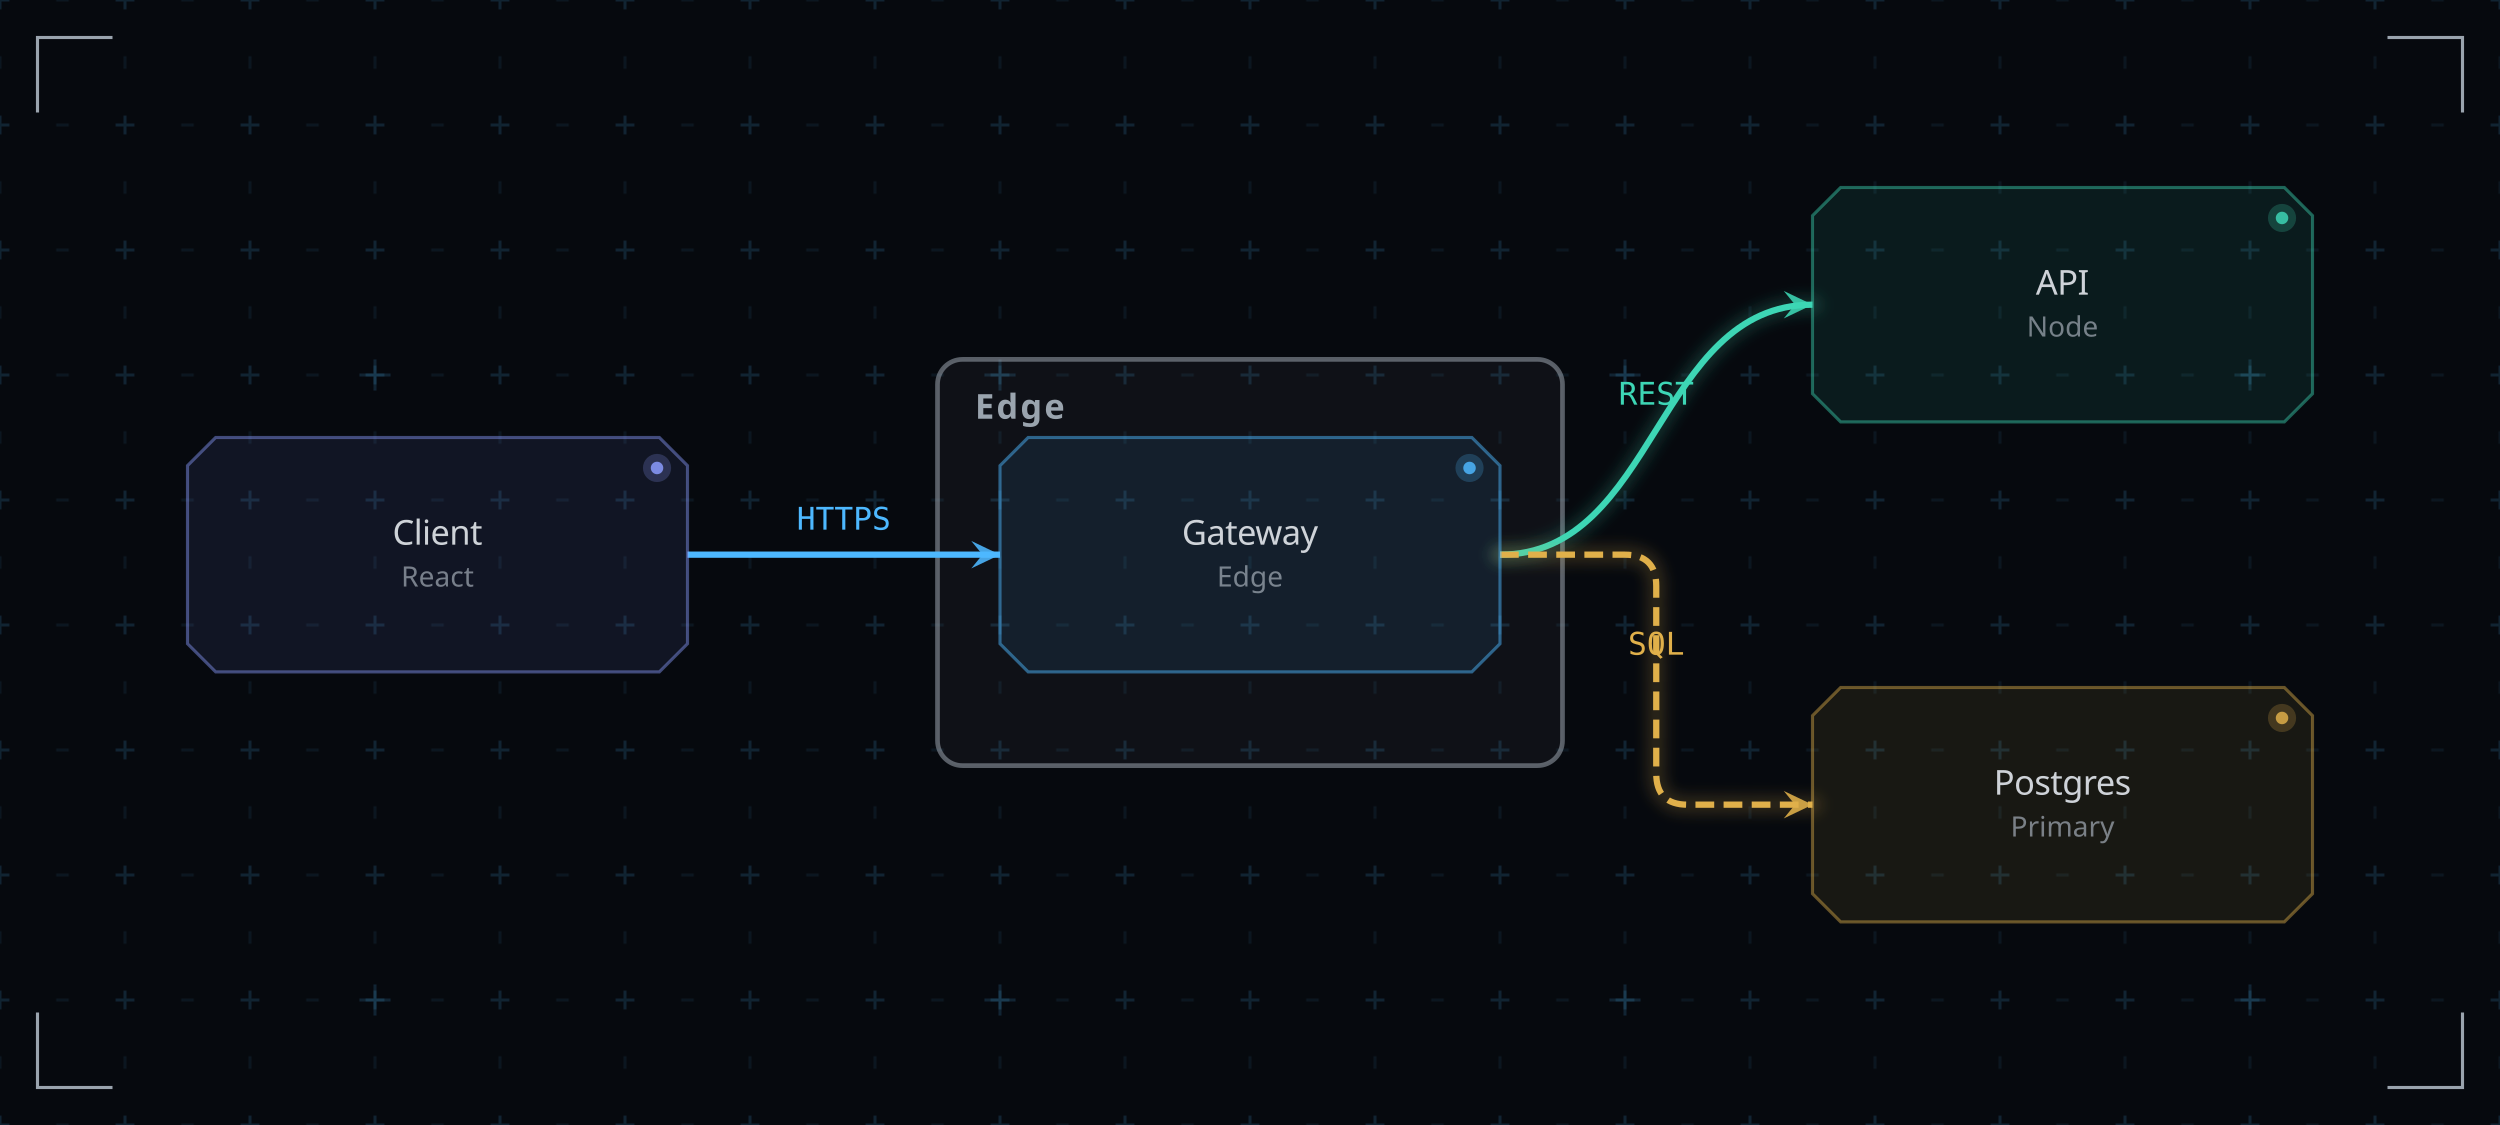
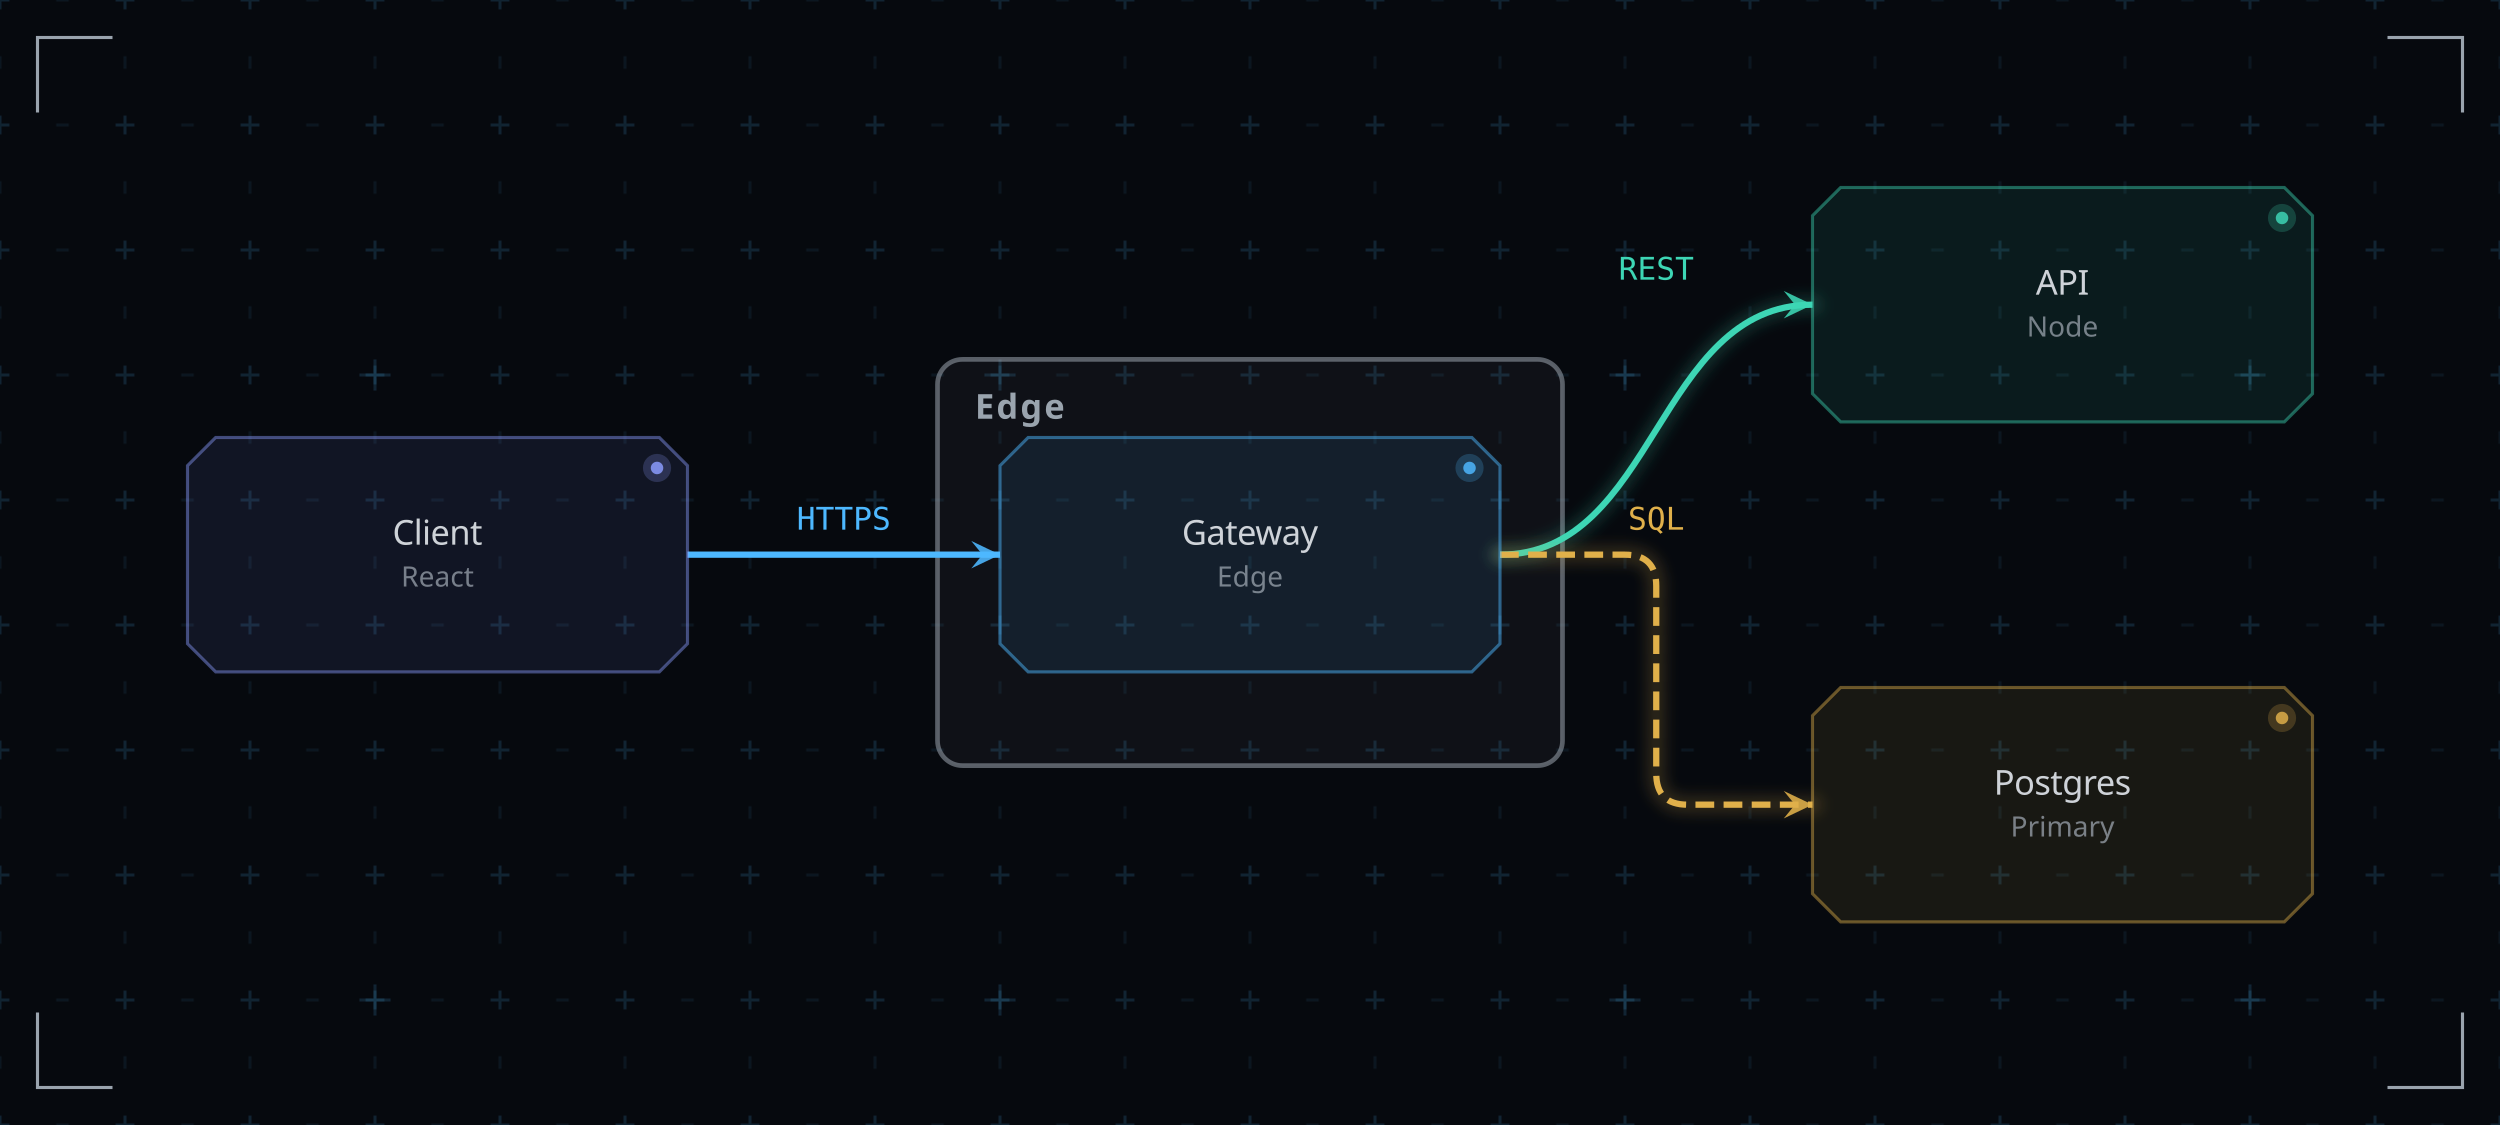
<svg xmlns="http://www.w3.org/2000/svg" width="800" height="360" viewBox="-20 -20 800 360">
  <defs>
    <filter id="arc-glow" x="-40%" y="-40%" width="180%" height="180%">
      <feGaussianBlur stdDeviation="2" />
    </filter>
  </defs>
  <rect x="-20" y="-20" width="800" height="360" fill="#06090e" />
  <defs>
    <pattern id="grid" width="40" height="40" patternUnits="userSpaceOnUse">
      <path d="M 20 17 L 20 23 M 17 20 L 23 20" stroke="rgba(77, 184, 255, 0.16)" stroke-width="1" />
      <path d="M 20 0 L 20 2 M 20 40 L 20 38 M 0 20 L 2 20 M 40 20 L 38 20" stroke="rgba(77, 184, 255, 0.16)" stroke-width="1" opacity="0.5" />
    </pattern>
    <pattern id="grid-major" width="200" height="200" patternUnits="userSpaceOnUse">
      <path d="M 100 95 L 100 105 M 95 100 L 105 100" stroke="rgba(77, 184, 255, 0.16)" stroke-width="1" />
    </pattern>
  </defs>
  <g opacity="0.9">
    <rect x="-20" y="-20" width="800" height="360" fill="url(#grid)" />
    <rect x="-20" y="-20" width="800" height="360" fill="url(#grid-major)" />
  </g>
  <rect x="280" y="95" width="200" height="130" rx="8" fill="#9aa4ae0f" stroke="#9aa4ae" stroke-opacity="0.55" stroke-width="1.5" />
  <text x="292" y="114" fill="#9aa4ae" font-size="11" font-weight="600" letter-spacing="0.7" font-family="'Space Grotesk', system-ui, sans-serif">Edge</text>
  <path d="M 200 157.5 C 250 157.5, 250 157.5, 300 157.5" fill="none" stroke="#4db8ff" stroke-width="6" stroke-opacity="0.18" stroke-linecap="round" filter="url(#arc-glow)" />
  <path d="M 200 157.5 C 250 157.5, 250 157.5, 300 157.5" fill="none" stroke="#4db8ff" stroke-width="2" />
  <path d="M 0 0 L -9.2 -4.4 L -5.6 0 L -9.2 4.4 Z" fill="#4db8ff" fill-opacity="0.88" transform="translate(300 157.5) rotate(0)" />
  <text x="250" y="149.5" text-anchor="middle" fill="#4db8ff" font-size="10" font-family="'JetBrains Mono', ui-monospace, monospace">HTTPS</text>
  <path d="M 460 157.5 C 510 157.5, 510 77.5, 560 77.5" fill="none" stroke="#3dd6b5" stroke-width="6" stroke-opacity="0.18" stroke-linecap="round" filter="url(#arc-glow)" />
  <path d="M 460 157.5 C 510 157.5, 510 77.5, 560 77.5" fill="none" stroke="#3dd6b5" stroke-width="2" />
  <path d="M 0 0 L -9.2 -4.4 L -5.6 0 L -9.2 4.4 Z" fill="#3dd6b5" fill-opacity="0.88" transform="translate(560 77.5) rotate(0)" />
-   <text x="510" y="109.5" text-anchor="middle" fill="#3dd6b5" font-size="10" font-family="'JetBrains Mono', ui-monospace, monospace">REST</text>
+   <text x="510" y="69.5" text-anchor="middle" fill="#3dd6b5" font-size="10" font-family="'JetBrains Mono', ui-monospace, monospace">REST</text>
  <path d="M 460 157.5 L 500 157.5 Q 510 157.5 510 167.5 L 510 227.5 Q 510 237.5 520 237.5 L 560 237.5" fill="none" stroke="#e0b04a" stroke-width="6" stroke-opacity="0.18" stroke-linecap="round" filter="url(#arc-glow)" stroke-dasharray="6 3" />
  <path d="M 460 157.5 L 500 157.5 Q 510 157.5 510 167.5 L 510 227.5 Q 510 237.5 520 237.5 L 560 237.5" fill="none" stroke="#e0b04a" stroke-width="2" stroke-dasharray="6 3" />
  <path d="M 0 0 L -9.2 -4.4 L -5.6 0 L -9.2 4.4 Z" fill="#e0b04a" fill-opacity="0.88" transform="translate(560 237.5) rotate(0)" />
-   <text x="510" y="189.5" text-anchor="middle" fill="#e0b04a" font-size="10" font-family="'JetBrains Mono', ui-monospace, monospace">SQL</text>
+   <text x="510" y="149.5" text-anchor="middle" fill="#e0b04a" font-size="10" font-family="'JetBrains Mono', ui-monospace, monospace">SQL</text>
  <g opacity="0.88">
    <path d="M 9 0 L 151 0 L 160 9 L 160 66 L 151 75 L 9 75 L 0 66 L 0 9 Z" transform="translate(40 120)" fill="#8b9cff1a" stroke="#8b9cff" stroke-width="1" stroke-opacity="0.5" />
    <defs>
      <clipPath id="clip-client">
        <path d="M 9 0 L 151 0 L 160 9 L 160 66 L 151 75 L 9 75 L 0 66 L 0 9 Z" />
      </clipPath>
    </defs>
    <g transform="translate(40 120)" clip-path="url(#clip-client)">
      <circle cx="150.25" cy="9.75" r="4.5" fill="#8b9cff" opacity="0.25" />
      <circle cx="150.25" cy="9.75" r="2" fill="#8b9cff" />
    </g>
    <g transform="translate(40 120)" clip-path="url(#clip-client)">
      <text x="80" y="34.3" text-anchor="middle" fill="#e8edf2" font-size="11" font-weight="500" font-family="'Space Grotesk', system-ui, sans-serif" letter-spacing="-0.165">Client</text>
      <text x="80" y="47.7" text-anchor="middle" fill="#b4bec9" opacity="0.72" font-size="9" font-family="'Space Grotesk', system-ui, sans-serif">React</text>
    </g>
  </g>
  <g opacity="0.88">
    <path d="M 9 0 L 151 0 L 160 9 L 160 66 L 151 75 L 9 75 L 0 66 L 0 9 Z" transform="translate(300 120)" fill="#4db8ff1a" stroke="#4db8ff" stroke-width="1" stroke-opacity="0.55" />
    <defs>
      <clipPath id="clip-gateway">
        <path d="M 9 0 L 151 0 L 160 9 L 160 66 L 151 75 L 9 75 L 0 66 L 0 9 Z" />
      </clipPath>
    </defs>
    <g transform="translate(300 120)" clip-path="url(#clip-gateway)">
      <circle cx="150.25" cy="9.75" r="4.5" fill="#4db8ff" opacity="0.25" />
      <circle cx="150.25" cy="9.75" r="2" fill="#4db8ff" />
    </g>
    <g transform="translate(300 120)" clip-path="url(#clip-gateway)">
      <text x="80" y="34.3" text-anchor="middle" fill="#e8edf2" font-size="11" font-weight="500" font-family="'Space Grotesk', system-ui, sans-serif" letter-spacing="-0.165">Gateway</text>
      <text x="80" y="47.7" text-anchor="middle" fill="#b4bec9" opacity="0.72" font-size="9" font-family="'Space Grotesk', system-ui, sans-serif">Edge</text>
    </g>
  </g>
  <g opacity="0.88">
    <path d="M 9 0 L 151 0 L 160 9 L 160 66 L 151 75 L 9 75 L 0 66 L 0 9 Z" transform="translate(560 40)" fill="#3dd6b51a" stroke="#3dd6b5" stroke-width="1" stroke-opacity="0.5" />
    <defs>
      <clipPath id="clip-api">
        <path d="M 9 0 L 151 0 L 160 9 L 160 66 L 151 75 L 9 75 L 0 66 L 0 9 Z" />
      </clipPath>
    </defs>
    <g transform="translate(560 40)" clip-path="url(#clip-api)">
      <circle cx="150.25" cy="9.75" r="4.5" fill="#3dd6b5" opacity="0.25" />
      <circle cx="150.25" cy="9.75" r="2" fill="#3dd6b5" />
    </g>
    <g transform="translate(560 40)" clip-path="url(#clip-api)">
      <text x="80" y="34.3" text-anchor="middle" fill="#e8edf2" font-size="11" font-weight="500" font-family="'Space Grotesk', system-ui, sans-serif" letter-spacing="-0.165">API</text>
      <text x="80" y="47.7" text-anchor="middle" fill="#b4bec9" opacity="0.72" font-size="9" font-family="'Space Grotesk', system-ui, sans-serif">Node</text>
    </g>
  </g>
  <g opacity="0.88">
    <path d="M 9 0 L 151 0 L 160 9 L 160 66 L 151 75 L 9 75 L 0 66 L 0 9 Z" transform="translate(560 200)" fill="#e0b04a1a" stroke="#e0b04a" stroke-width="1" stroke-opacity="0.5" />
    <defs>
      <clipPath id="clip-db">
        <path d="M 9 0 L 151 0 L 160 9 L 160 66 L 151 75 L 9 75 L 0 66 L 0 9 Z" />
      </clipPath>
    </defs>
    <g transform="translate(560 200)" clip-path="url(#clip-db)">
      <circle cx="150.25" cy="9.75" r="4.5" fill="#e0b04a" opacity="0.25" />
      <circle cx="150.25" cy="9.75" r="2" fill="#e0b04a" />
    </g>
    <g transform="translate(560 200)" clip-path="url(#clip-db)">
      <text x="80" y="34.3" text-anchor="middle" fill="#e8edf2" font-size="11" font-weight="500" font-family="'Space Grotesk', system-ui, sans-serif" letter-spacing="-0.165">Postgres</text>
      <text x="80" y="47.7" text-anchor="middle" fill="#b4bec9" opacity="0.72" font-size="9" font-family="'Space Grotesk', system-ui, sans-serif">Primary</text>
    </g>
  </g>
  <path d="M -8 16 V -8 H 16 M 744 -8 H 768 V 16 M 768 304 V 328 H 744 M 16 328 H -8 V 304" stroke="#9aa4ae" stroke-width="1" fill="none" />
</svg>
